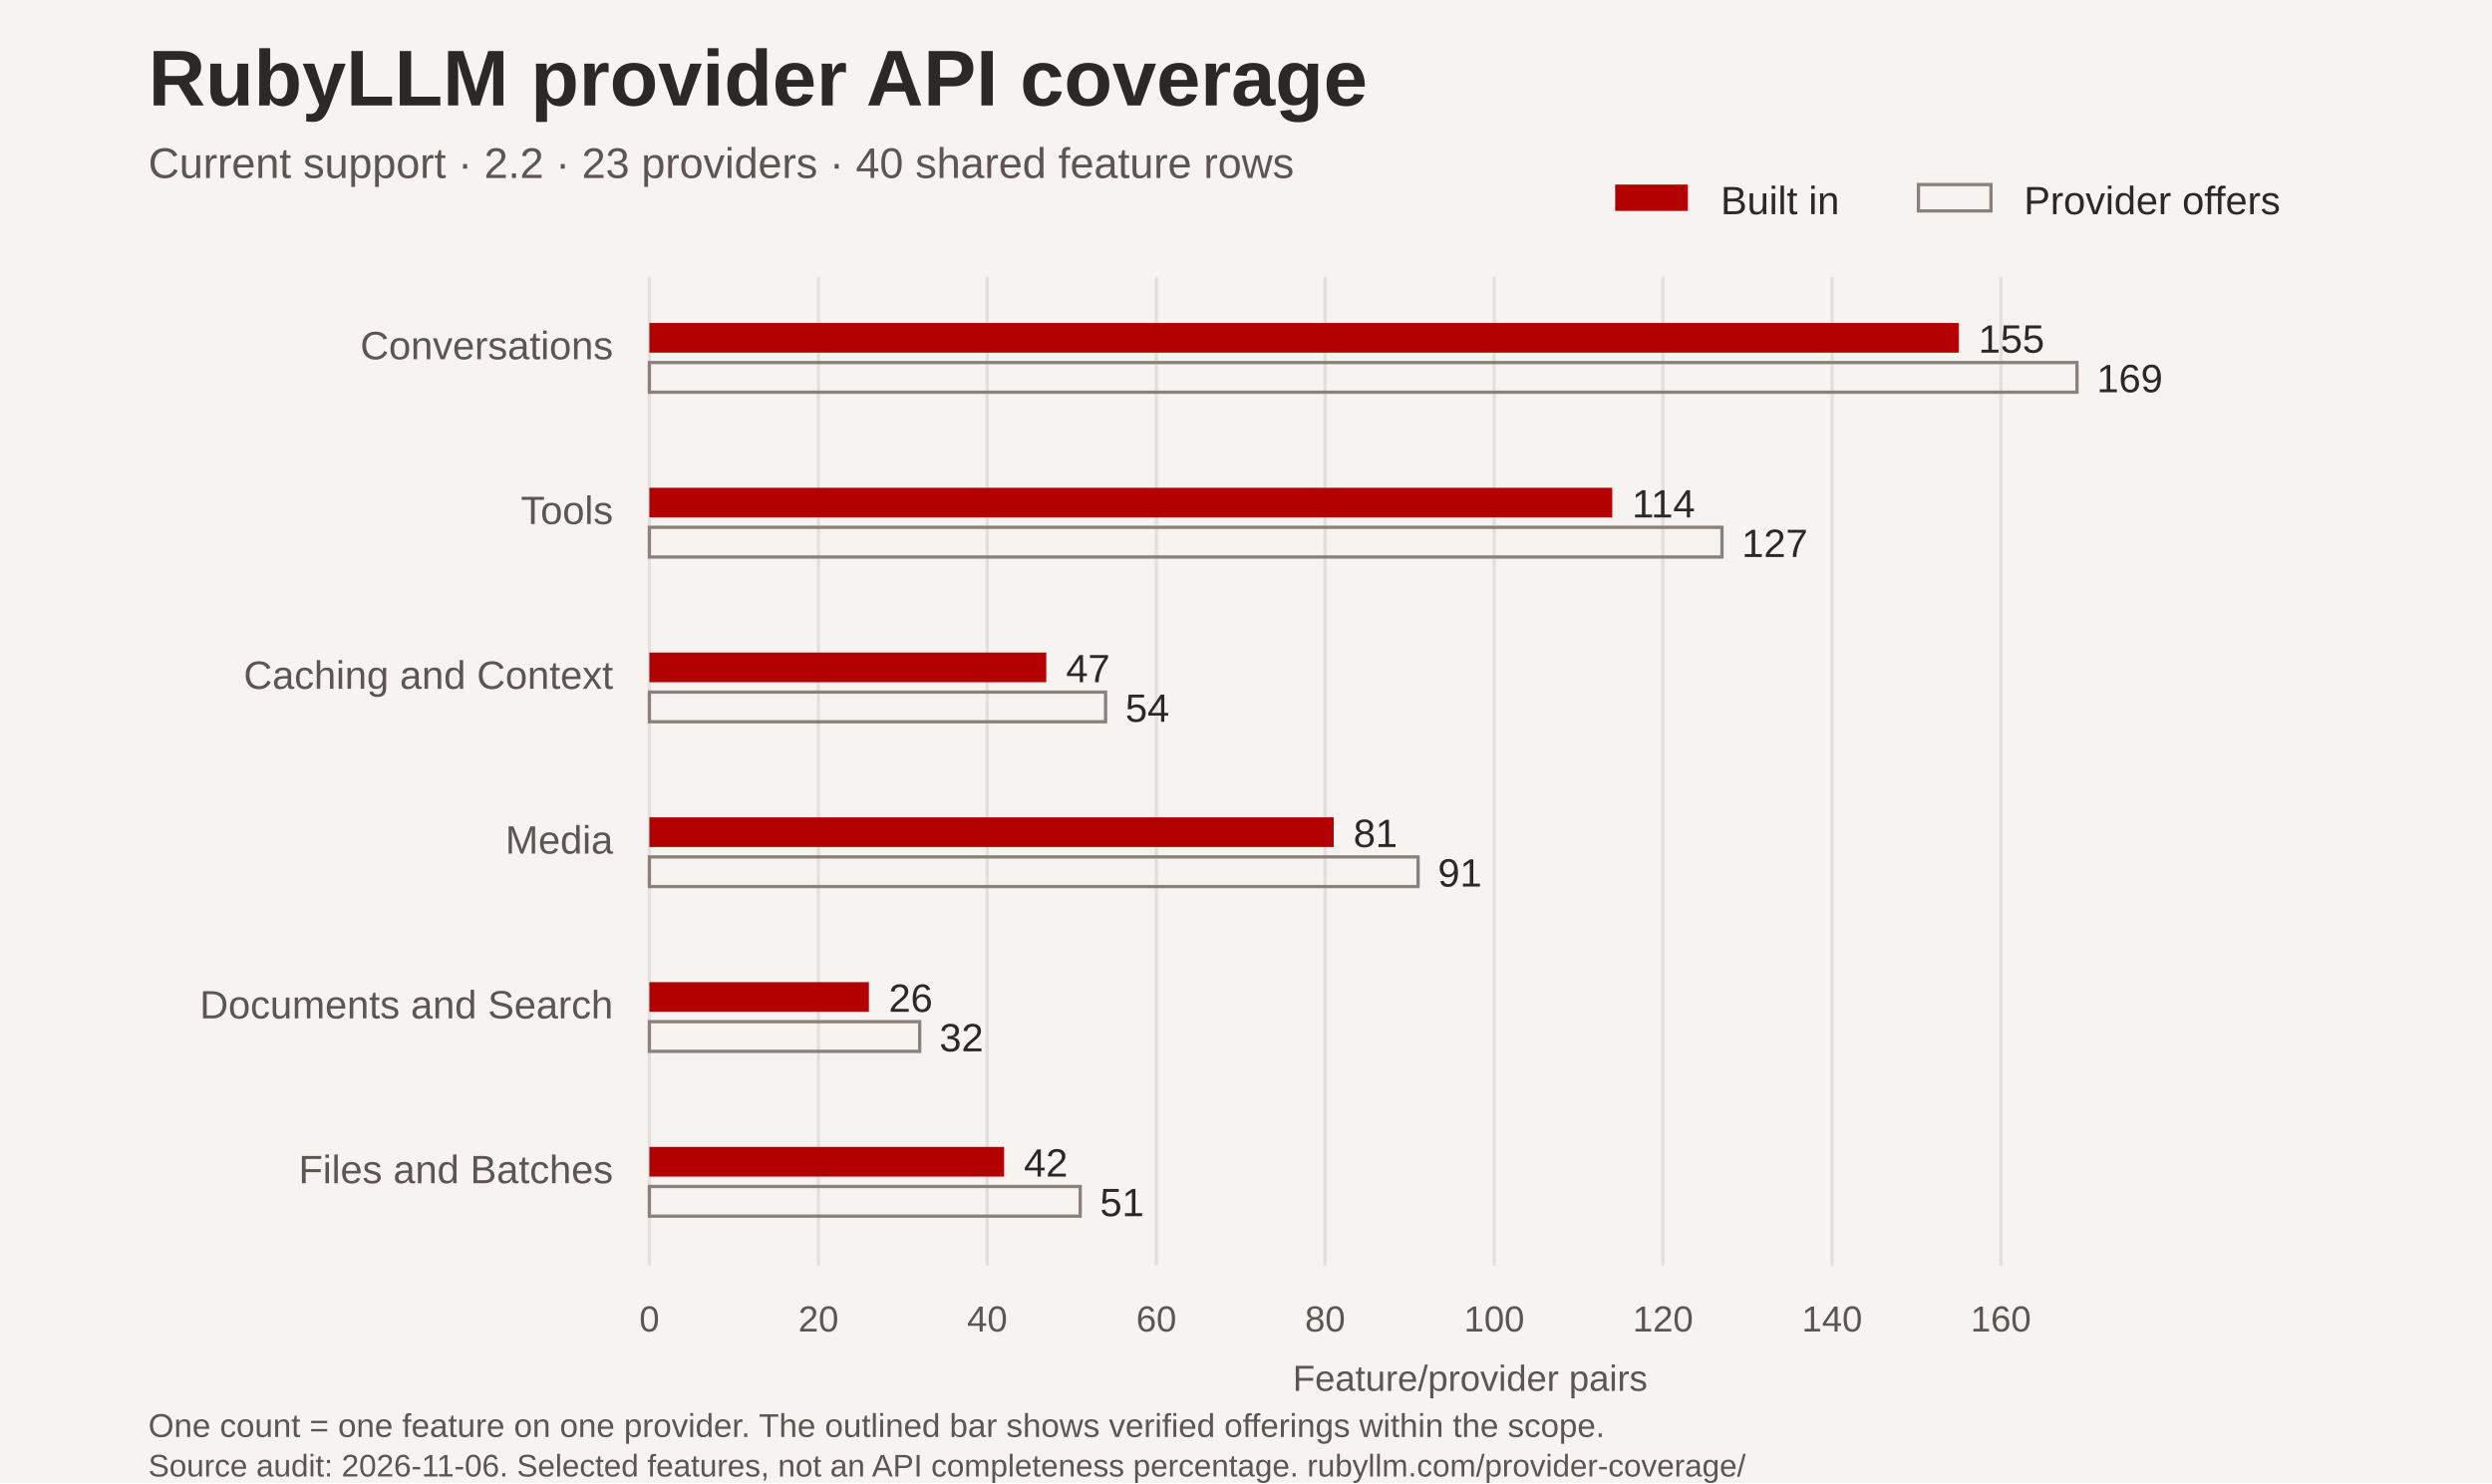
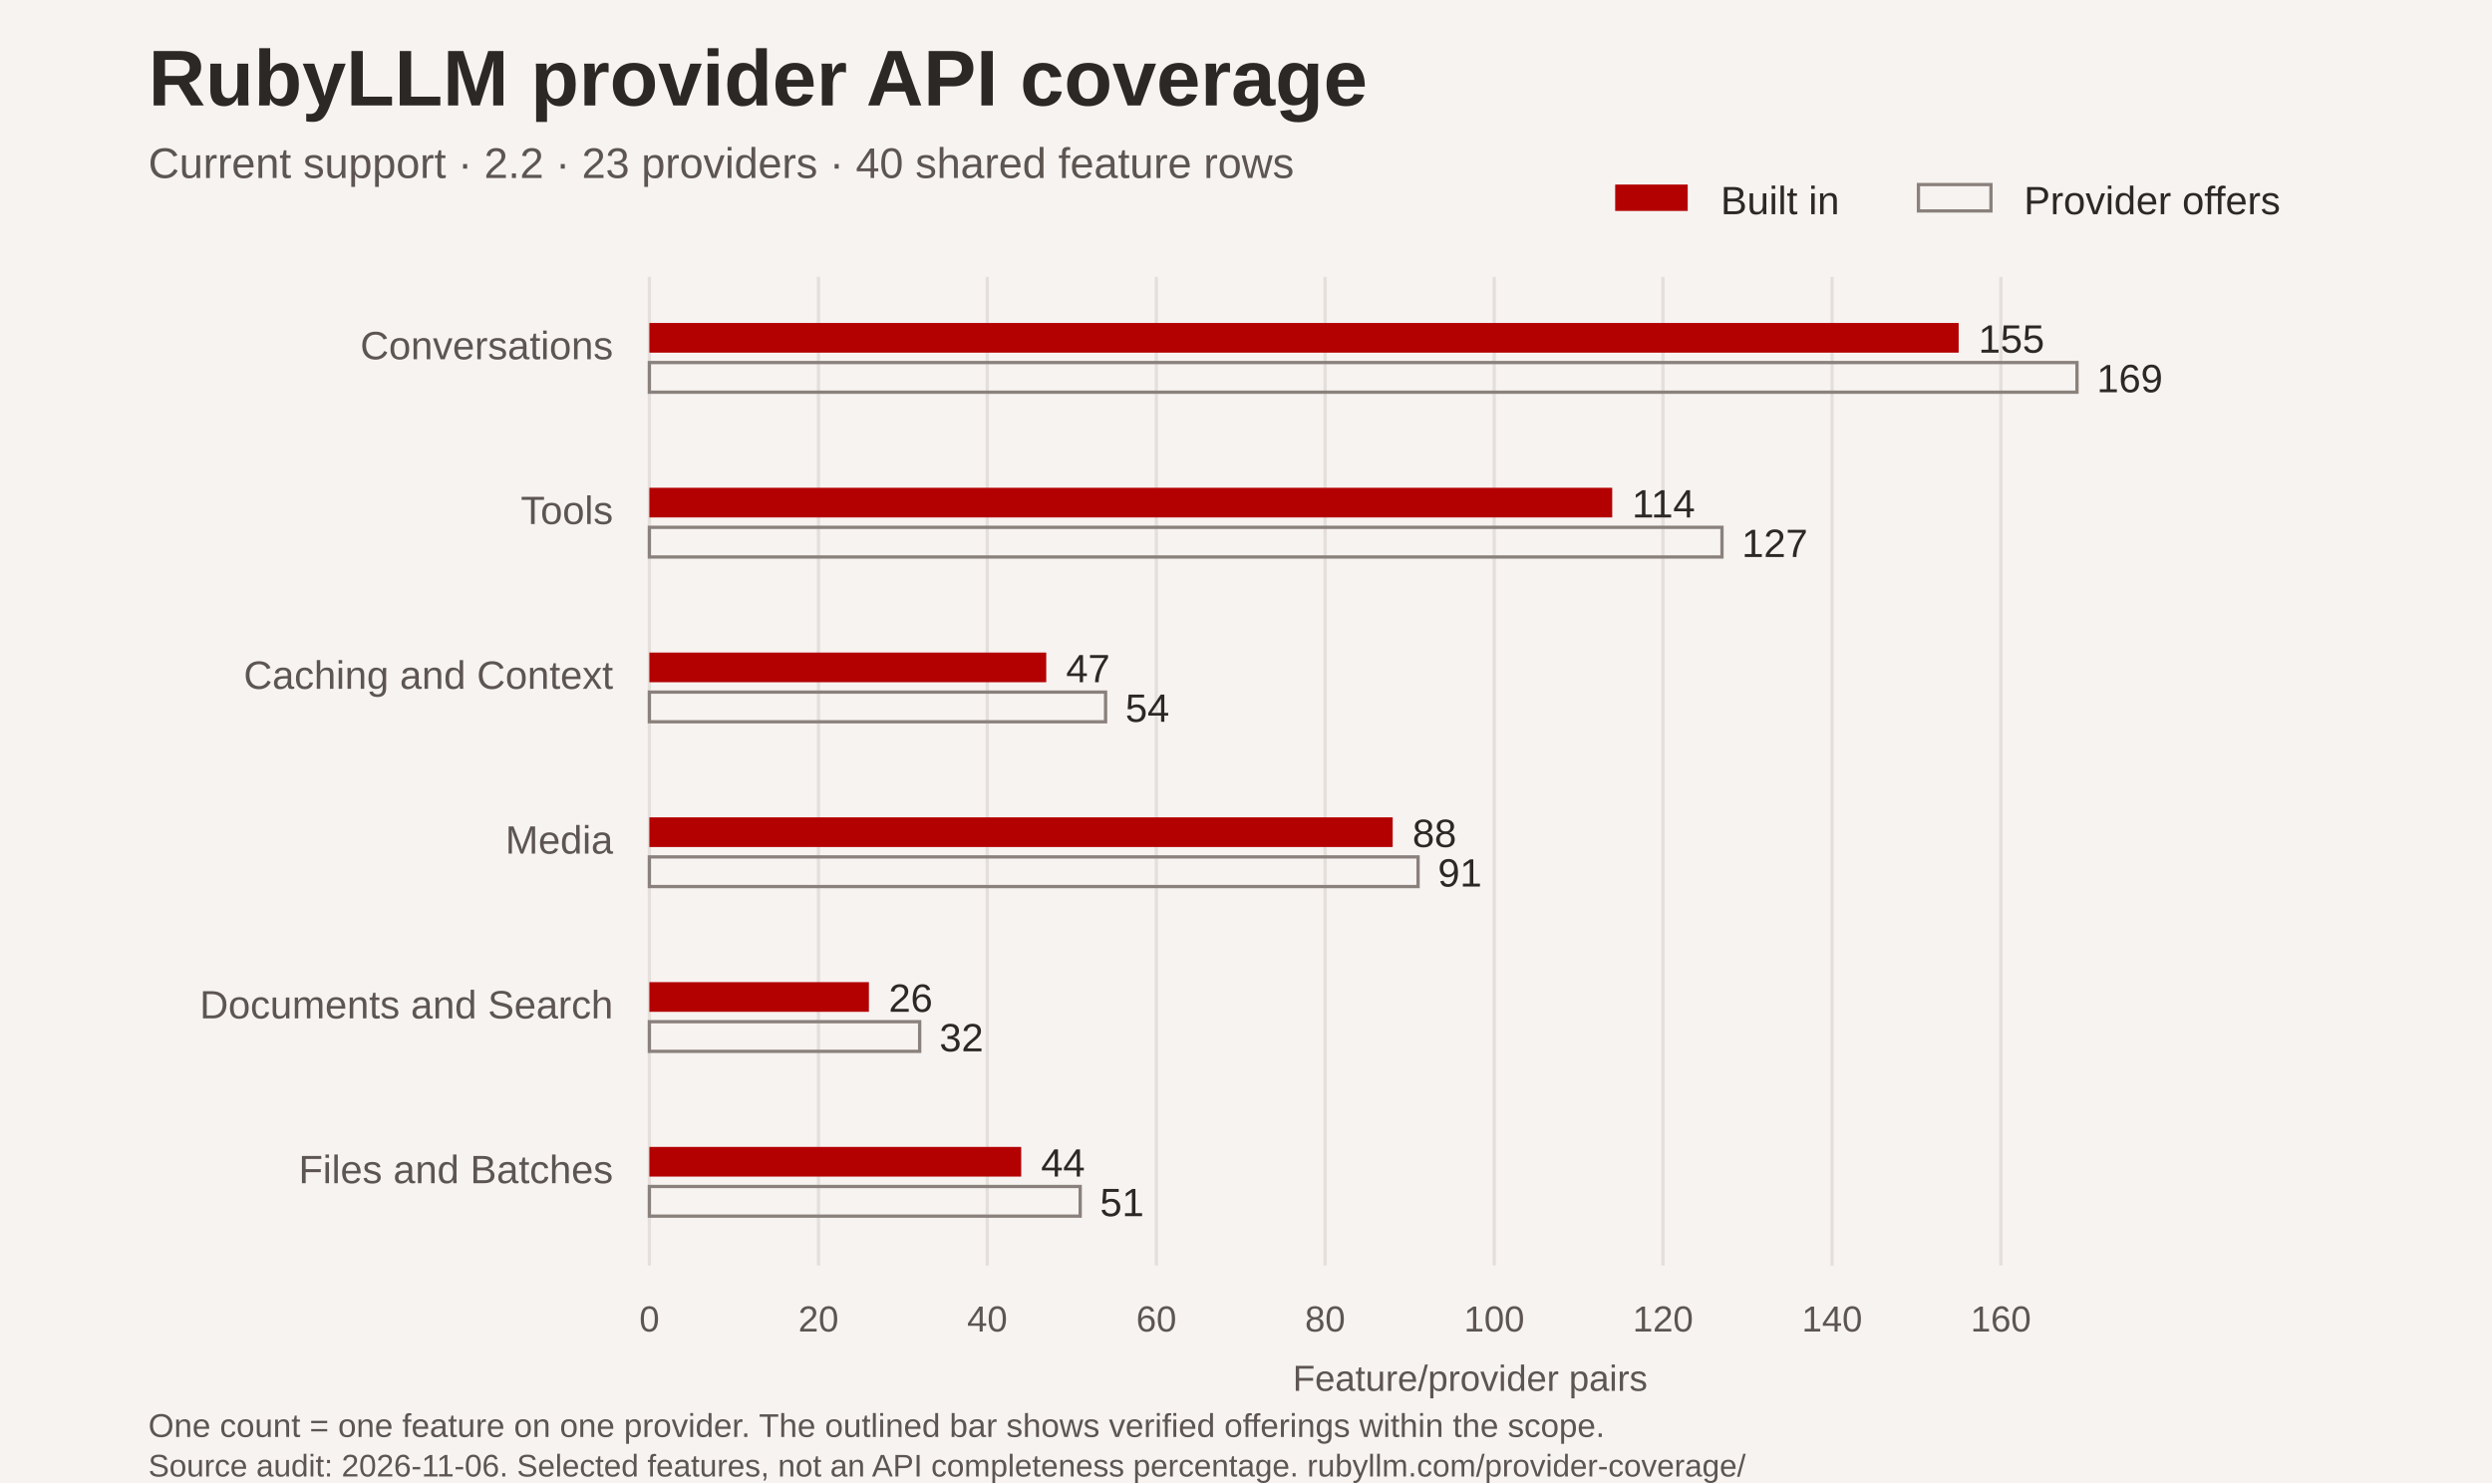
<svg xmlns="http://www.w3.org/2000/svg" width="756" height="450" viewBox="0 0 756 450" font-family="Liberation Sans, Arial, Helvetica, sans-serif" role="img" aria-labelledby="coverage-chart-title coverage-chart-description">
  <rect width="756" height="450" fill="#f7f3f1" />
  <text x="45" y="32" font-size="24" font-weight="700" fill="#2c2825">RubyLLM provider API coverage</text>
  <text x="45" y="54" font-size="13" fill="#5c5551">Current support · 2.2 · 23 providers · 40 shared feature rows</text>
  <rect x="490" y="56" width="22" height="8" fill="#b30000" />
  <text x="522" y="65" font-size="12" fill="#2c2825">Built in</text>
  <rect x="582" y="56" width="22" height="8" fill="none" stroke="#8a817c" />
  <text x="614" y="65" font-size="12" fill="#2c2825">Provider offers</text>
  <line x1="197.0" y1="84" x2="197.0" y2="384" stroke="#e5dfdb" />
  <text x="197.0" y="404" font-size="11" text-anchor="middle" fill="#5c5551">0</text>
  <line x1="248.3" y1="84" x2="248.3" y2="384" stroke="#e5dfdb" />
  <text x="248.3" y="404" font-size="11" text-anchor="middle" fill="#5c5551">20</text>
  <line x1="299.5" y1="84" x2="299.5" y2="384" stroke="#e5dfdb" />
  <text x="299.5" y="404" font-size="11" text-anchor="middle" fill="#5c5551">40</text>
  <line x1="350.8" y1="84" x2="350.8" y2="384" stroke="#e5dfdb" />
  <text x="350.8" y="404" font-size="11" text-anchor="middle" fill="#5c5551">60</text>
  <line x1="402.0" y1="84" x2="402.0" y2="384" stroke="#e5dfdb" />
  <text x="402.0" y="404" font-size="11" text-anchor="middle" fill="#5c5551">80</text>
  <line x1="453.3" y1="84" x2="453.3" y2="384" stroke="#e5dfdb" />
  <text x="453.3" y="404" font-size="11" text-anchor="middle" fill="#5c5551">100</text>
  <line x1="504.5" y1="84" x2="504.5" y2="384" stroke="#e5dfdb" />
  <text x="504.5" y="404" font-size="11" text-anchor="middle" fill="#5c5551">120</text>
  <line x1="555.8" y1="84" x2="555.8" y2="384" stroke="#e5dfdb" />
  <text x="555.8" y="404" font-size="11" text-anchor="middle" fill="#5c5551">140</text>
  <line x1="607.0" y1="84" x2="607.0" y2="384" stroke="#e5dfdb" />
  <text x="607.0" y="404" font-size="11" text-anchor="middle" fill="#5c5551">160</text>
  <text x="186" y="109" font-size="12" text-anchor="end" fill="#5c5551">Conversations</text>
  <rect x="197" y="98" width="397.2" height="9" fill="#b30000" />
  <text x="600.2" y="107" font-size="12" fill="#2c2825">155</text>
  <rect x="197" y="110" width="433.1" height="9" fill="none" stroke="#8a817c" />
  <text x="636.1" y="119" font-size="12" fill="#2c2825">169</text>
  <text x="186" y="159" font-size="12" text-anchor="end" fill="#5c5551">Tools</text>
  <rect x="197" y="148" width="292.1" height="9" fill="#b30000" />
  <text x="495.1" y="157" font-size="12" fill="#2c2825">114</text>
  <rect x="197" y="160" width="325.4" height="9" fill="none" stroke="#8a817c" />
  <text x="528.4" y="169" font-size="12" fill="#2c2825">127</text>
  <text x="186" y="209" font-size="12" text-anchor="end" fill="#5c5551">Caching and Context</text>
  <rect x="197" y="198" width="120.4" height="9" fill="#b30000" />
  <text x="323.4" y="207" font-size="12" fill="#2c2825">47</text>
  <rect x="197" y="210" width="138.4" height="9" fill="none" stroke="#8a817c" />
  <text x="341.4" y="219" font-size="12" fill="#2c2825">54</text>
  <text x="186" y="259" font-size="12" text-anchor="end" fill="#5c5551">Media</text>
-   <rect x="197" y="248" width="207.6" height="9" fill="#b30000" />
-   <text x="410.6" y="257" font-size="12" fill="#2c2825">81</text>
+   <rect x="197" y="248" width="225.5" height="9" fill="#b30000" />
+   <text x="428.5" y="257" font-size="12" fill="#2c2825">88</text>
  <rect x="197" y="260" width="233.2" height="9" fill="none" stroke="#8a817c" />
  <text x="436.2" y="269" font-size="12" fill="#2c2825">91</text>
  <text x="186" y="309" font-size="12" text-anchor="end" fill="#5c5551">Documents and Search</text>
  <rect x="197" y="298" width="66.6" height="9" fill="#b30000" />
  <text x="269.6" y="307" font-size="12" fill="#2c2825">26</text>
  <rect x="197" y="310" width="82.0" height="9" fill="none" stroke="#8a817c" />
  <text x="285.0" y="319" font-size="12" fill="#2c2825">32</text>
  <text x="186" y="359" font-size="12" text-anchor="end" fill="#5c5551">Files and Batches</text>
-   <rect x="197" y="348" width="107.6" height="9" fill="#b30000" />
-   <text x="310.6" y="357" font-size="12" fill="#2c2825">42</text>
+   <rect x="197" y="348" width="112.8" height="9" fill="#b30000" />
+   <text x="315.8" y="357" font-size="12" fill="#2c2825">44</text>
  <rect x="197" y="360" width="130.7" height="9" fill="none" stroke="#8a817c" />
  <text x="333.7" y="369" font-size="12" fill="#2c2825">51</text>
  <text x="446" y="422" font-size="11" text-anchor="middle" fill="#5c5551">Feature/provider pairs</text>
  <text x="45" y="436" font-size="10" fill="#5c5551">One count = one feature on one provider. The outlined bar shows verified offerings within the scope.</text>
  <text x="45" y="448" font-size="9.5" fill="#5c5551">Source audit: 2026-11-06. Selected features, not an API completeness percentage. rubyllm.com/provider-coverage/</text>
</svg>
